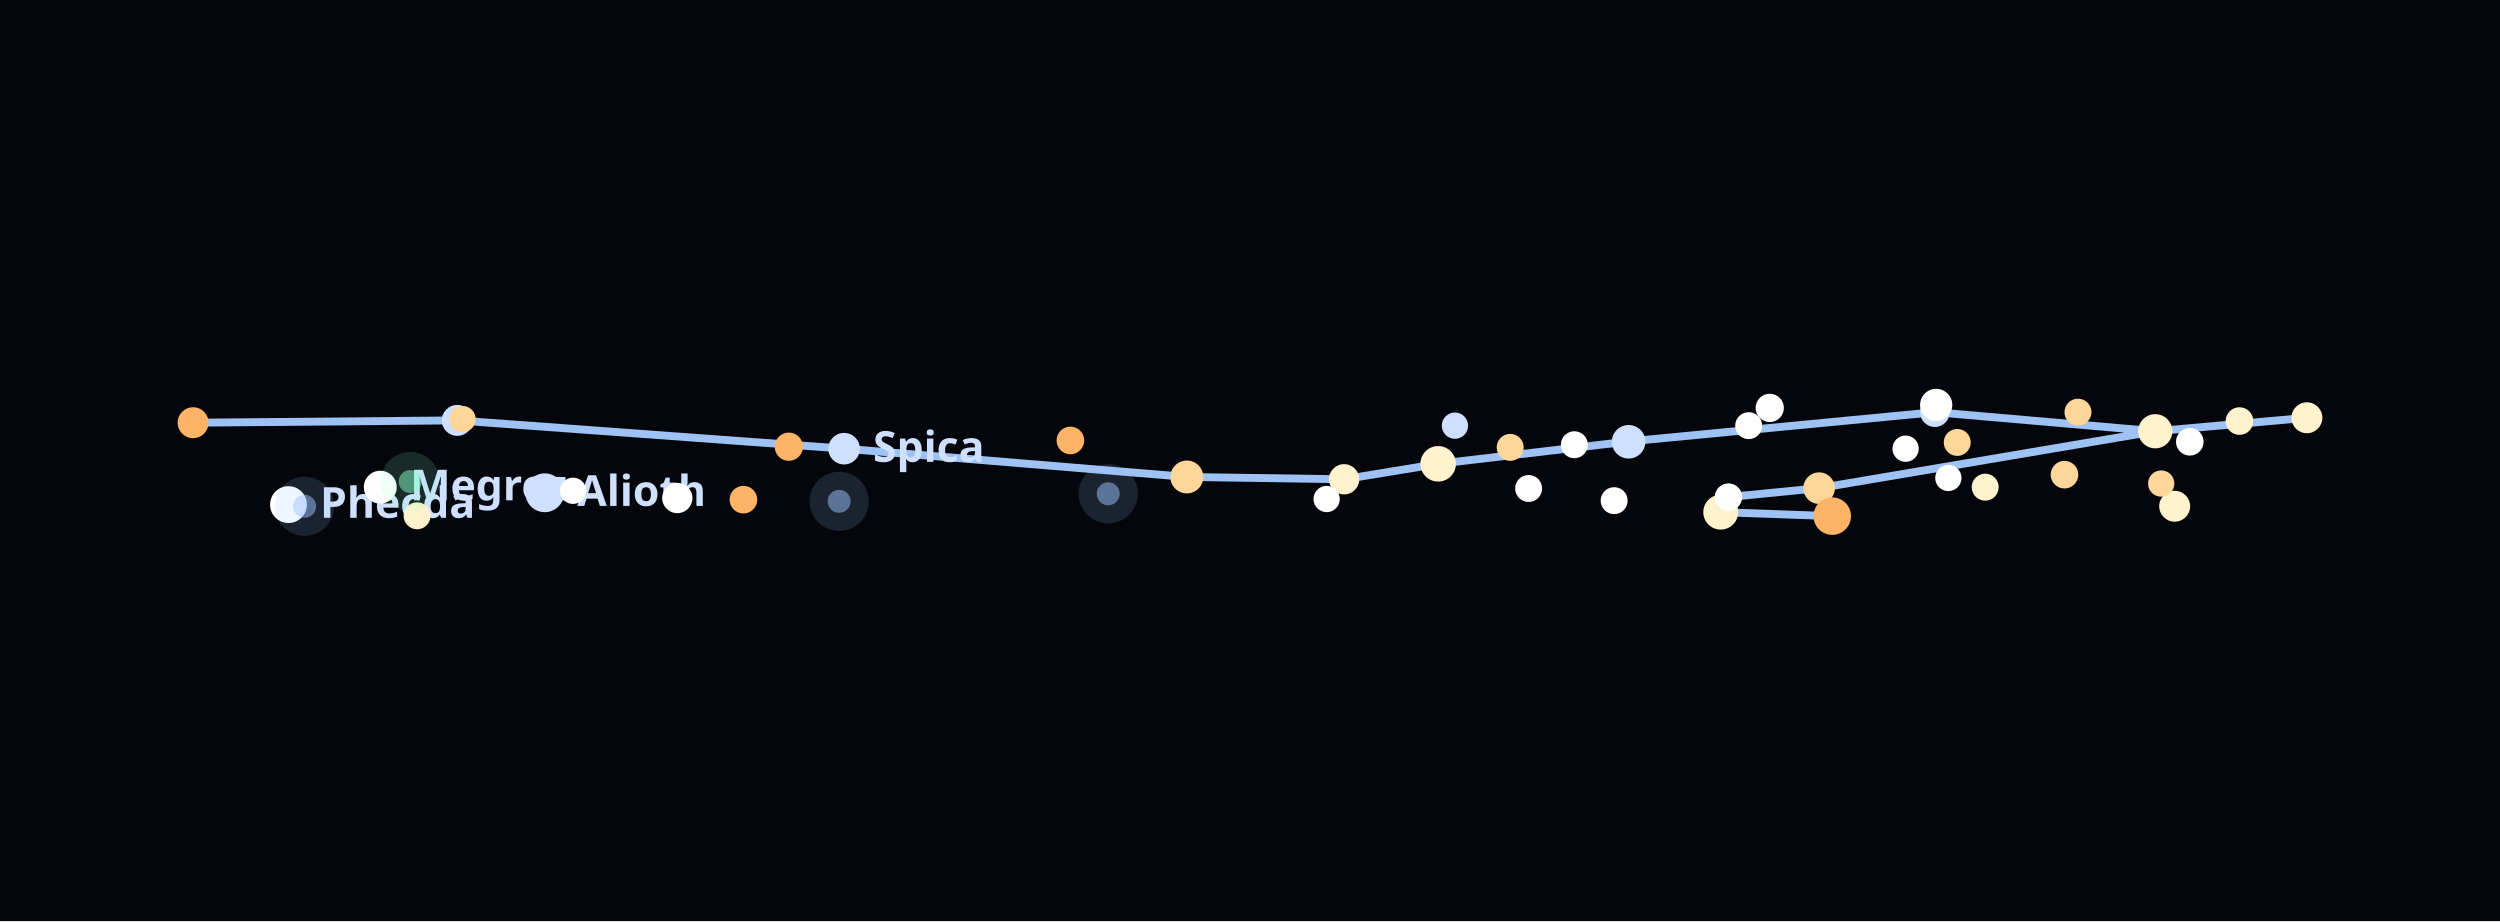
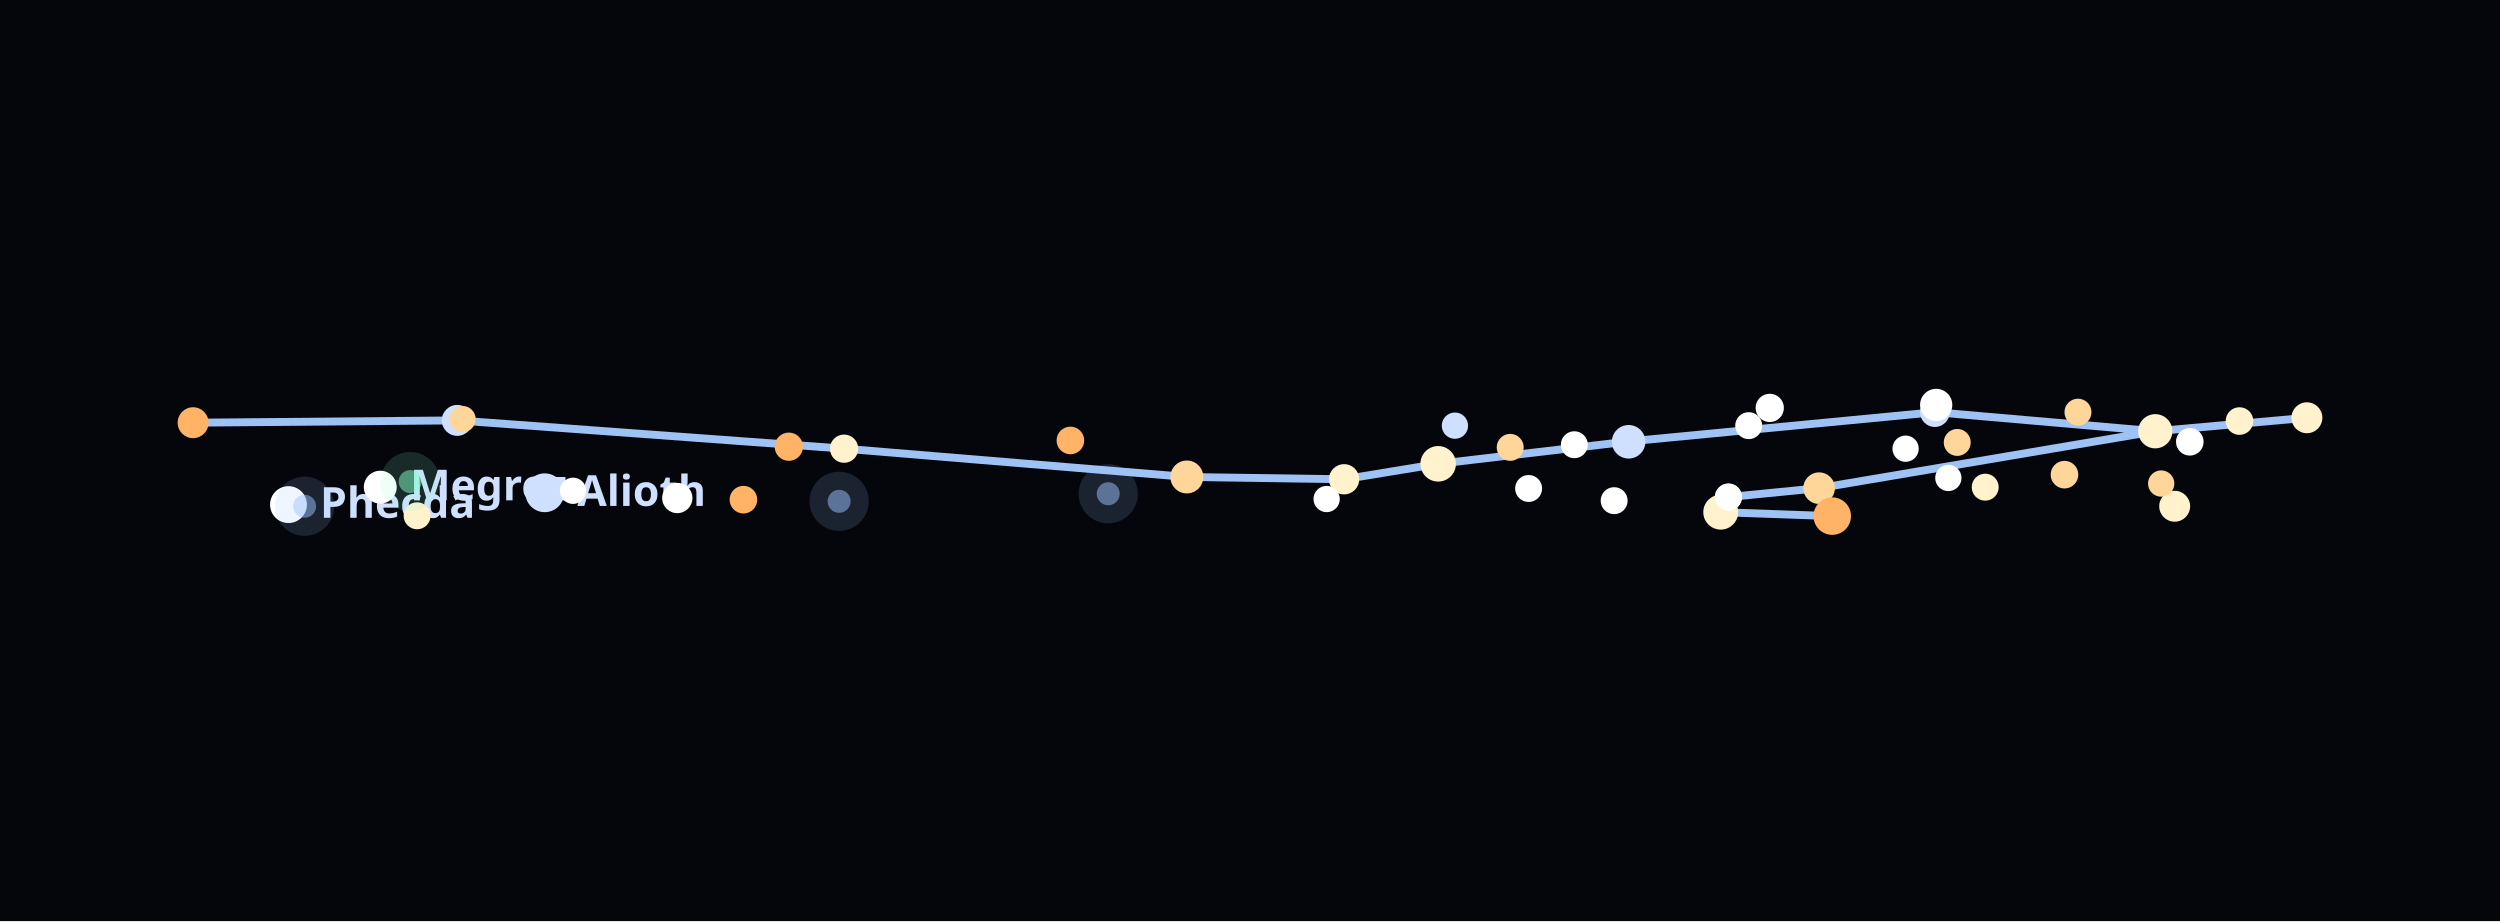
<svg xmlns="http://www.w3.org/2000/svg" viewBox="0 0 760 280" font-family="Audiowide, Segoe UI, sans-serif">
  <rect width="760" height="280" fill="#05060c" />
-   <polyline class="fig-line" points="553.0,148.4 557.0,156.9 523.1,155.7 525.5,151.1 553.0,148.4 655.2,131.1 588.2,125.3 495.1,134.2 437.2,141.0 408.6,145.7 360.8,145.0 256.6,136.4 139.0,127.8 58.7,128.5" fill="none" stroke="#a6ccff" stroke-width="2.4" stroke-opacity="0.95" stroke-linejoin="round" data-seq="87585,87833,85670,85829,87585,94376,89908,83895,80331,78527,75458,68756,61281,56211" />
+   <polyline class="fig-line" points="553.0,148.4 557.0,156.9 523.1,155.7 525.5,151.1 553.0,148.4 655.2,131.1 588.2,125.3 495.1,134.2 437.2,141.0 408.6,145.7 360.8,145.0 256.6,136.4 139.0,127.8 58.7,128.5" fill="none" stroke="#a6ccff" stroke-width="2.4" stroke-opacity="0.95" stroke-linejoin="round" data-seq="87585,87833,85670,85829,87585,94376,89908,83895,80331,78527,75458,-900013,61281,56211" />
  <polyline class="fig-line" points="588.2,125.3 588.6,123.1" fill="none" stroke="#a6ccff" stroke-width="2.4" stroke-opacity="0.95" stroke-linejoin="round" data-seq="89908,89937" />
  <polyline class="fig-line" points="655.2,131.1 701.3,127.0" fill="none" stroke="#a6ccff" stroke-width="2.4" stroke-opacity="0.95" stroke-linejoin="round" data-seq="94376,97433" />
  <circle class="star" cx="553.0" cy="148.4" r="4.8" fill="#ffd699" data-name="HIP 87585" data-meta="mag 3.73" data-vid="87585" />
  <circle class="star" cx="557.0" cy="156.9" r="5.7" fill="#ffb366" data-name="HIP 87833" data-meta="mag 2.24" data-vid="87833" />
  <circle class="star" cx="523.1" cy="155.7" r="5.3" fill="#fff2cc" data-name="HIP 85670" data-meta="mag 2.79" data-vid="85670" />
  <circle class="star" cx="525.5" cy="151.1" r="4.1" fill="#ffffff" data-name="HIP 85829" data-meta="mag 4.86" data-vid="85829" />
  <circle class="star" cx="655.2" cy="131.1" r="5.2" fill="#fff2cc" data-name="HIP 94376" data-meta="mag 3.07" data-vid="94376" />
  <circle class="star" cx="588.2" cy="125.3" r="4.5" fill="#cfe0ff" data-name="HIP 89908" data-meta="mag 4.22" data-vid="89908" />
  <circle class="star" cx="495.1" cy="134.3" r="5.1" fill="#cfe0ff" data-name="HIP 83895" data-meta="mag 3.17" data-vid="83895" />
  <circle class="star" cx="437.2" cy="141.0" r="5.4" fill="#fff2cc" data-name="HIP 80331" data-meta="mag 2.73" data-vid="80331" />
  <circle class="star" cx="408.6" cy="145.7" r="4.6" fill="#fff2cc" data-name="HIP 78527" data-meta="mag 4.01" data-vid="78527" />
  <circle class="star" cx="360.8" cy="145.0" r="5.0" fill="#ffd699" data-name="HIP 75458" data-meta="mag 3.29" data-vid="75458" />
-   <circle class="star" cx="256.6" cy="136.4" r="4.8" fill="#cfe0ff" data-name="Spica" data-meta="mag 3.67" data-vid="68756" />
-   <text class="star-label" x="265.4" y="140.4" fill="#cfe0ff" font-size="13" font-weight="bold" data-vid="68756">Spica</text>
+   <circle class="star" cx="256.6" cy="136.4" r="4.3" fill="#fff2cc" data-name="HIP -900013" data-meta="mag 4.5" data-vid="-900013" />
  <circle class="star" cx="139.0" cy="127.8" r="4.7" fill="#cfe0ff" data-name="HIP 61281" data-meta="mag 3.85" data-vid="61281" />
  <circle class="star" cx="58.7" cy="128.5" r="4.7" fill="#ffb366" data-name="HIP 56211" data-meta="mag 3.82" data-vid="56211" />
  <circle class="star" cx="588.6" cy="123.1" r="4.9" fill="#ffffff" data-name="HIP 89937" data-meta="mag 3.55" data-vid="89937" />
  <circle class="star" cx="701.3" cy="127.0" r="4.7" fill="#fff2cc" data-name="HIP 97433" data-meta="mag 3.84" data-vid="97433" />
  <circle class="star" cx="165.6" cy="149.8" r="5.9" fill="#cfe0ff" data-name="Alioth" data-meta="mag 1.76" data-vid="62956" />
  <text class="star-label" x="175.5" y="153.8" fill="#cfe0ff" font-size="13" font-weight="bold" data-vid="62956">Alioth</text>
  <circle class="star" cx="87.7" cy="153.4" r="5.6" fill="#ffffff" data-name="Phecda" data-meta="mag 2.41" data-vid="58001" />
  <text class="star-label" x="97.3" y="157.4" fill="#cfe0ff" font-size="13" font-weight="bold" data-vid="58001">Phecda</text>
  <circle class="star" cx="115.6" cy="148.1" r="5.0" fill="#ffffff" data-name="Megrez" data-meta="mag 3.32" data-vid="59774" />
  <text class="star-label" x="124.7" y="152.1" fill="#cfe0ff" font-size="13" font-weight="bold" data-vid="59774">Megrez</text>
  <circle class="star" cx="661.1" cy="153.9" r="4.7" fill="#fff2cc" data-name="HIP 94779" data-meta="mag 3.8" data-vid="94779" />
  <circle class="star" cx="205.9" cy="151.4" r="4.6" fill="#ffffff" data-name="HIP 65477" data-meta="mag 3.99" data-vid="65477" />
  <circle class="star" cx="538.0" cy="124.0" r="4.3" fill="#ffffff" data-name="HIP 86614" data-meta="mag 4.57" data-vid="86614" />
  <circle class="star" cx="239.8" cy="135.8" r="4.3" fill="#ffb366" data-name="HIP 67627" data-meta="mag 4.58" data-vid="67627" />
  <circle class="star" cx="665.7" cy="134.3" r="4.2" fill="#ffffff" data-name="HIP 95081" data-meta="mag 4.6" data-vid="95081" />
  <circle class="star" cx="226.0" cy="151.9" r="4.2" fill="#ffb366" data-name="HIP 66738" data-meta="mag 4.63" data-vid="66738" />
  <circle class="star" cx="325.4" cy="133.9" r="4.2" fill="#ffb366" data-name="HIP 73199" data-meta="mag 4.63" data-vid="73199" />
  <circle class="star" cx="627.6" cy="144.3" r="4.2" fill="#ffd699" data-name="HIP 92512" data-meta="mag 4.63" data-vid="92512" />
  <circle class="star" cx="680.8" cy="128.0" r="4.2" fill="#fff2cc" data-name="HIP 96100" data-meta="mag 4.67" data-vid="96100" />
  <circle class="star" cx="126.8" cy="156.8" r="4.1" fill="#fff2cc" data-name="HIP 60485" data-meta="mag 4.76" data-vid="60485" />
  <circle class="star" cx="531.6" cy="129.4" r="4.1" fill="#ffffff" data-name="HIP 86201" data-meta="mag 4.77" data-vid="86201" />
  <circle class="star" cx="603.5" cy="148.1" r="4.1" fill="#fff2cc" data-name="HIP 90905" data-meta="mag 4.77" data-vid="90905" />
  <circle class="star" cx="595.0" cy="134.5" r="4.1" fill="#ffd699" data-name="HIP 90344" data-meta="mag 4.82" data-vid="90344" />
  <circle class="star" cx="631.7" cy="125.3" r="4.1" fill="#ffd699" data-name="HIP 92782" data-meta="mag 4.82" data-vid="92782" />
  <circle class="star" cx="459.1" cy="136.0" r="4.1" fill="#ffd699" data-name="HIP 81660" data-meta="mag 4.84" data-vid="81660" />
  <circle class="star" cx="464.7" cy="148.5" r="4.1" fill="#ffffff" data-name="HIP 82020" data-meta="mag 4.84" data-vid="82020" />
  <circle class="star" cx="478.6" cy="135.2" r="4.1" fill="#ffffff" data-name="HIP 82860" data-meta="mag 4.88" data-vid="82860" />
  <circle class="star" cx="525.4" cy="151.1" r="4.1" fill="#ffffff" data-name="HIP 85819" data-meta="mag 4.89" data-vid="85819" />
  <circle class="star" cx="490.7" cy="152.2" r="4.1" fill="#ffffff" data-name="HIP 83608" data-meta="mag 4.91" data-vid="83608" />
  <circle class="star" cx="174.2" cy="149.2" r="4.0" fill="#ffffff" data-name="HIP 63503" data-meta="mag 4.93" data-vid="63503" />
  <circle class="star" cx="442.3" cy="129.4" r="4.0" fill="#cfe0ff" data-name="HIP 80650" data-meta="mag 4.94" data-vid="80650" />
  <circle class="star" cx="140.6" cy="127.4" r="4.0" fill="#ffd699" data-name="HIP 61384" data-meta="mag 4.95" data-vid="61384" />
  <circle class="star" cx="403.3" cy="151.7" r="4.0" fill="#ffffff" data-name="HIP 78180" data-meta="mag 4.96" data-vid="78180" />
  <circle class="star" cx="592.3" cy="145.3" r="4.0" fill="#ffffff" data-name="HIP 90156" data-meta="mag 4.98" data-vid="90156" />
  <circle class="star" cx="579.3" cy="136.4" r="4.0" fill="#ffffff" data-name="HIP 89348" data-meta="mag 4.99" data-vid="89348" />
  <circle class="star" cx="657.0" cy="147.0" r="4.0" fill="#ffd699" data-name="HIP 94490" data-meta="mag 5.0" data-vid="94490" />
  <circle class="star" cx="255.1" cy="152.4" r="9" fill="#9fc4ff" fill-opacity="0.15" data-name="M101" data-meta="s" />
  <circle cx="255.1" cy="152.4" r="3.5" fill="#9fc4ff" fill-opacity="0.5" />
  <circle class="star" cx="336.9" cy="150.1" r="9" fill="#9fc4ff" fill-opacity="0.15" data-name="M102" data-meta="s" />
  <circle cx="336.9" cy="150.1" r="3.5" fill="#9fc4ff" fill-opacity="0.5" />
  <circle class="star" cx="92.6" cy="153.9" r="9" fill="#9fc4ff" fill-opacity="0.15" data-name="M109" data-meta="s" />
  <circle cx="92.6" cy="153.9" r="3.5" fill="#9fc4ff" fill-opacity="0.5" />
  <circle class="star" cx="124.7" cy="146.4" r="9" fill="#88ffcc" fill-opacity="0.15" data-name="M40" data-meta="pos" />
  <circle cx="124.7" cy="146.4" r="3.5" fill="#88ffcc" fill-opacity="0.5" />
</svg>
